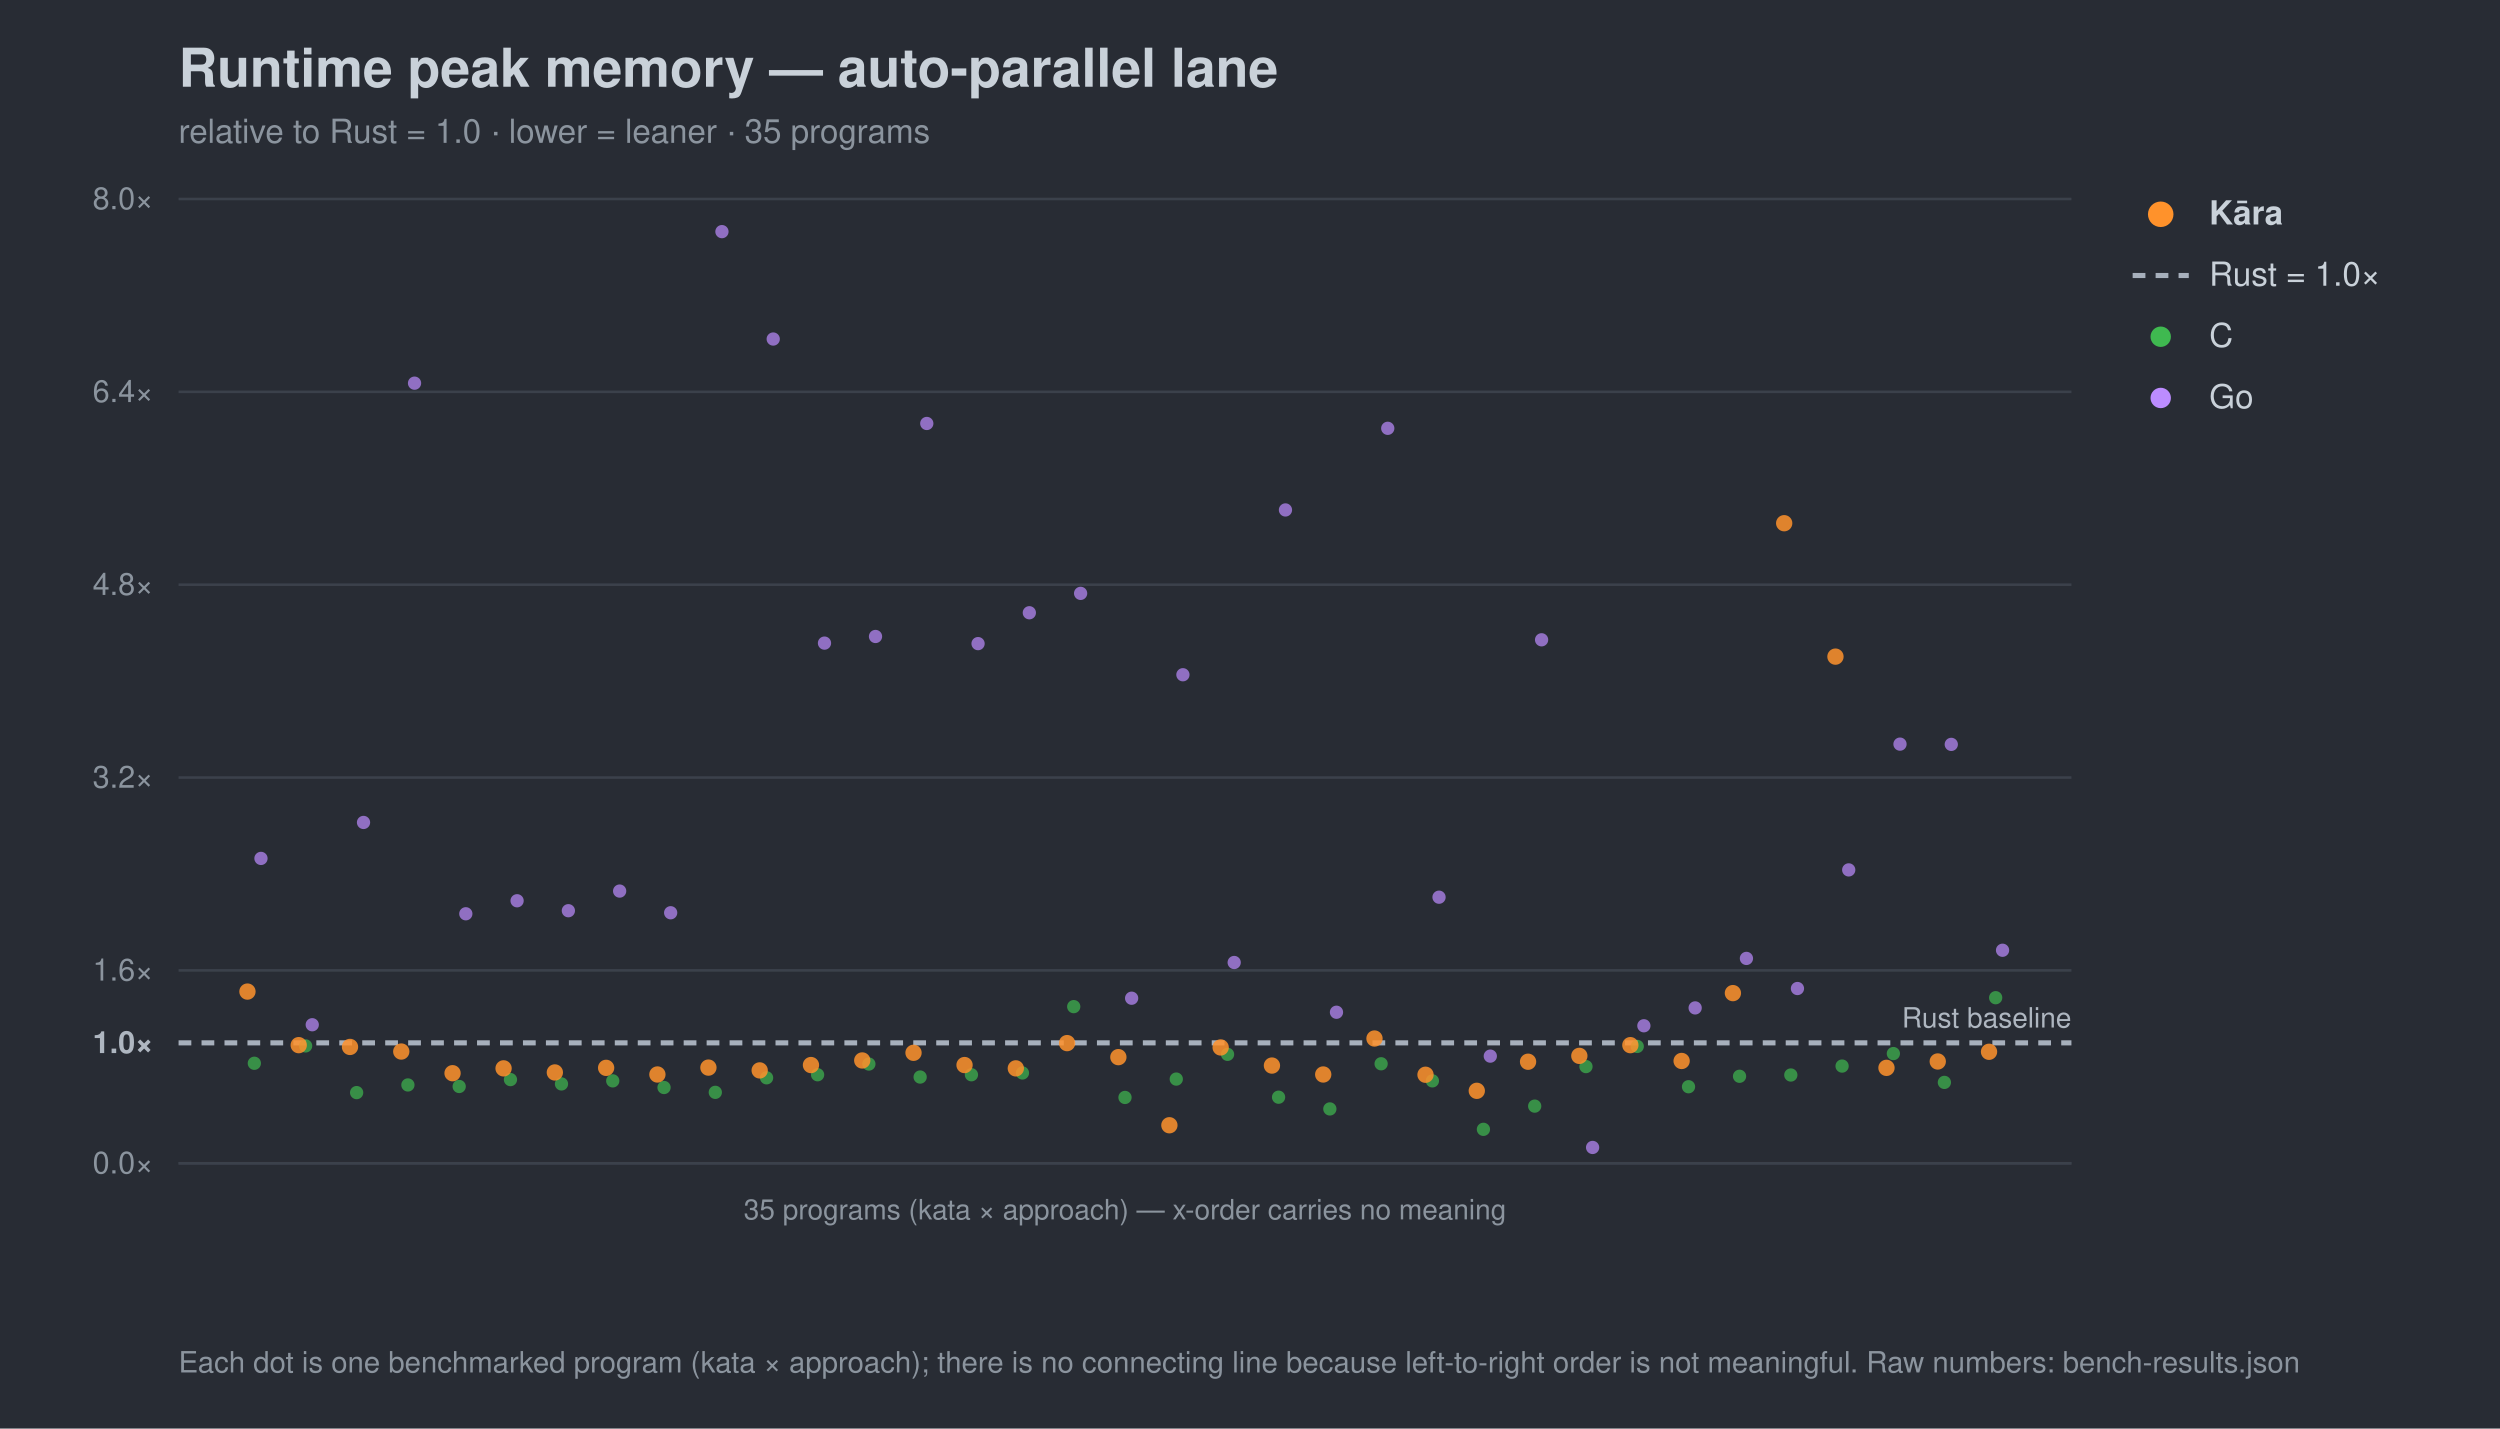
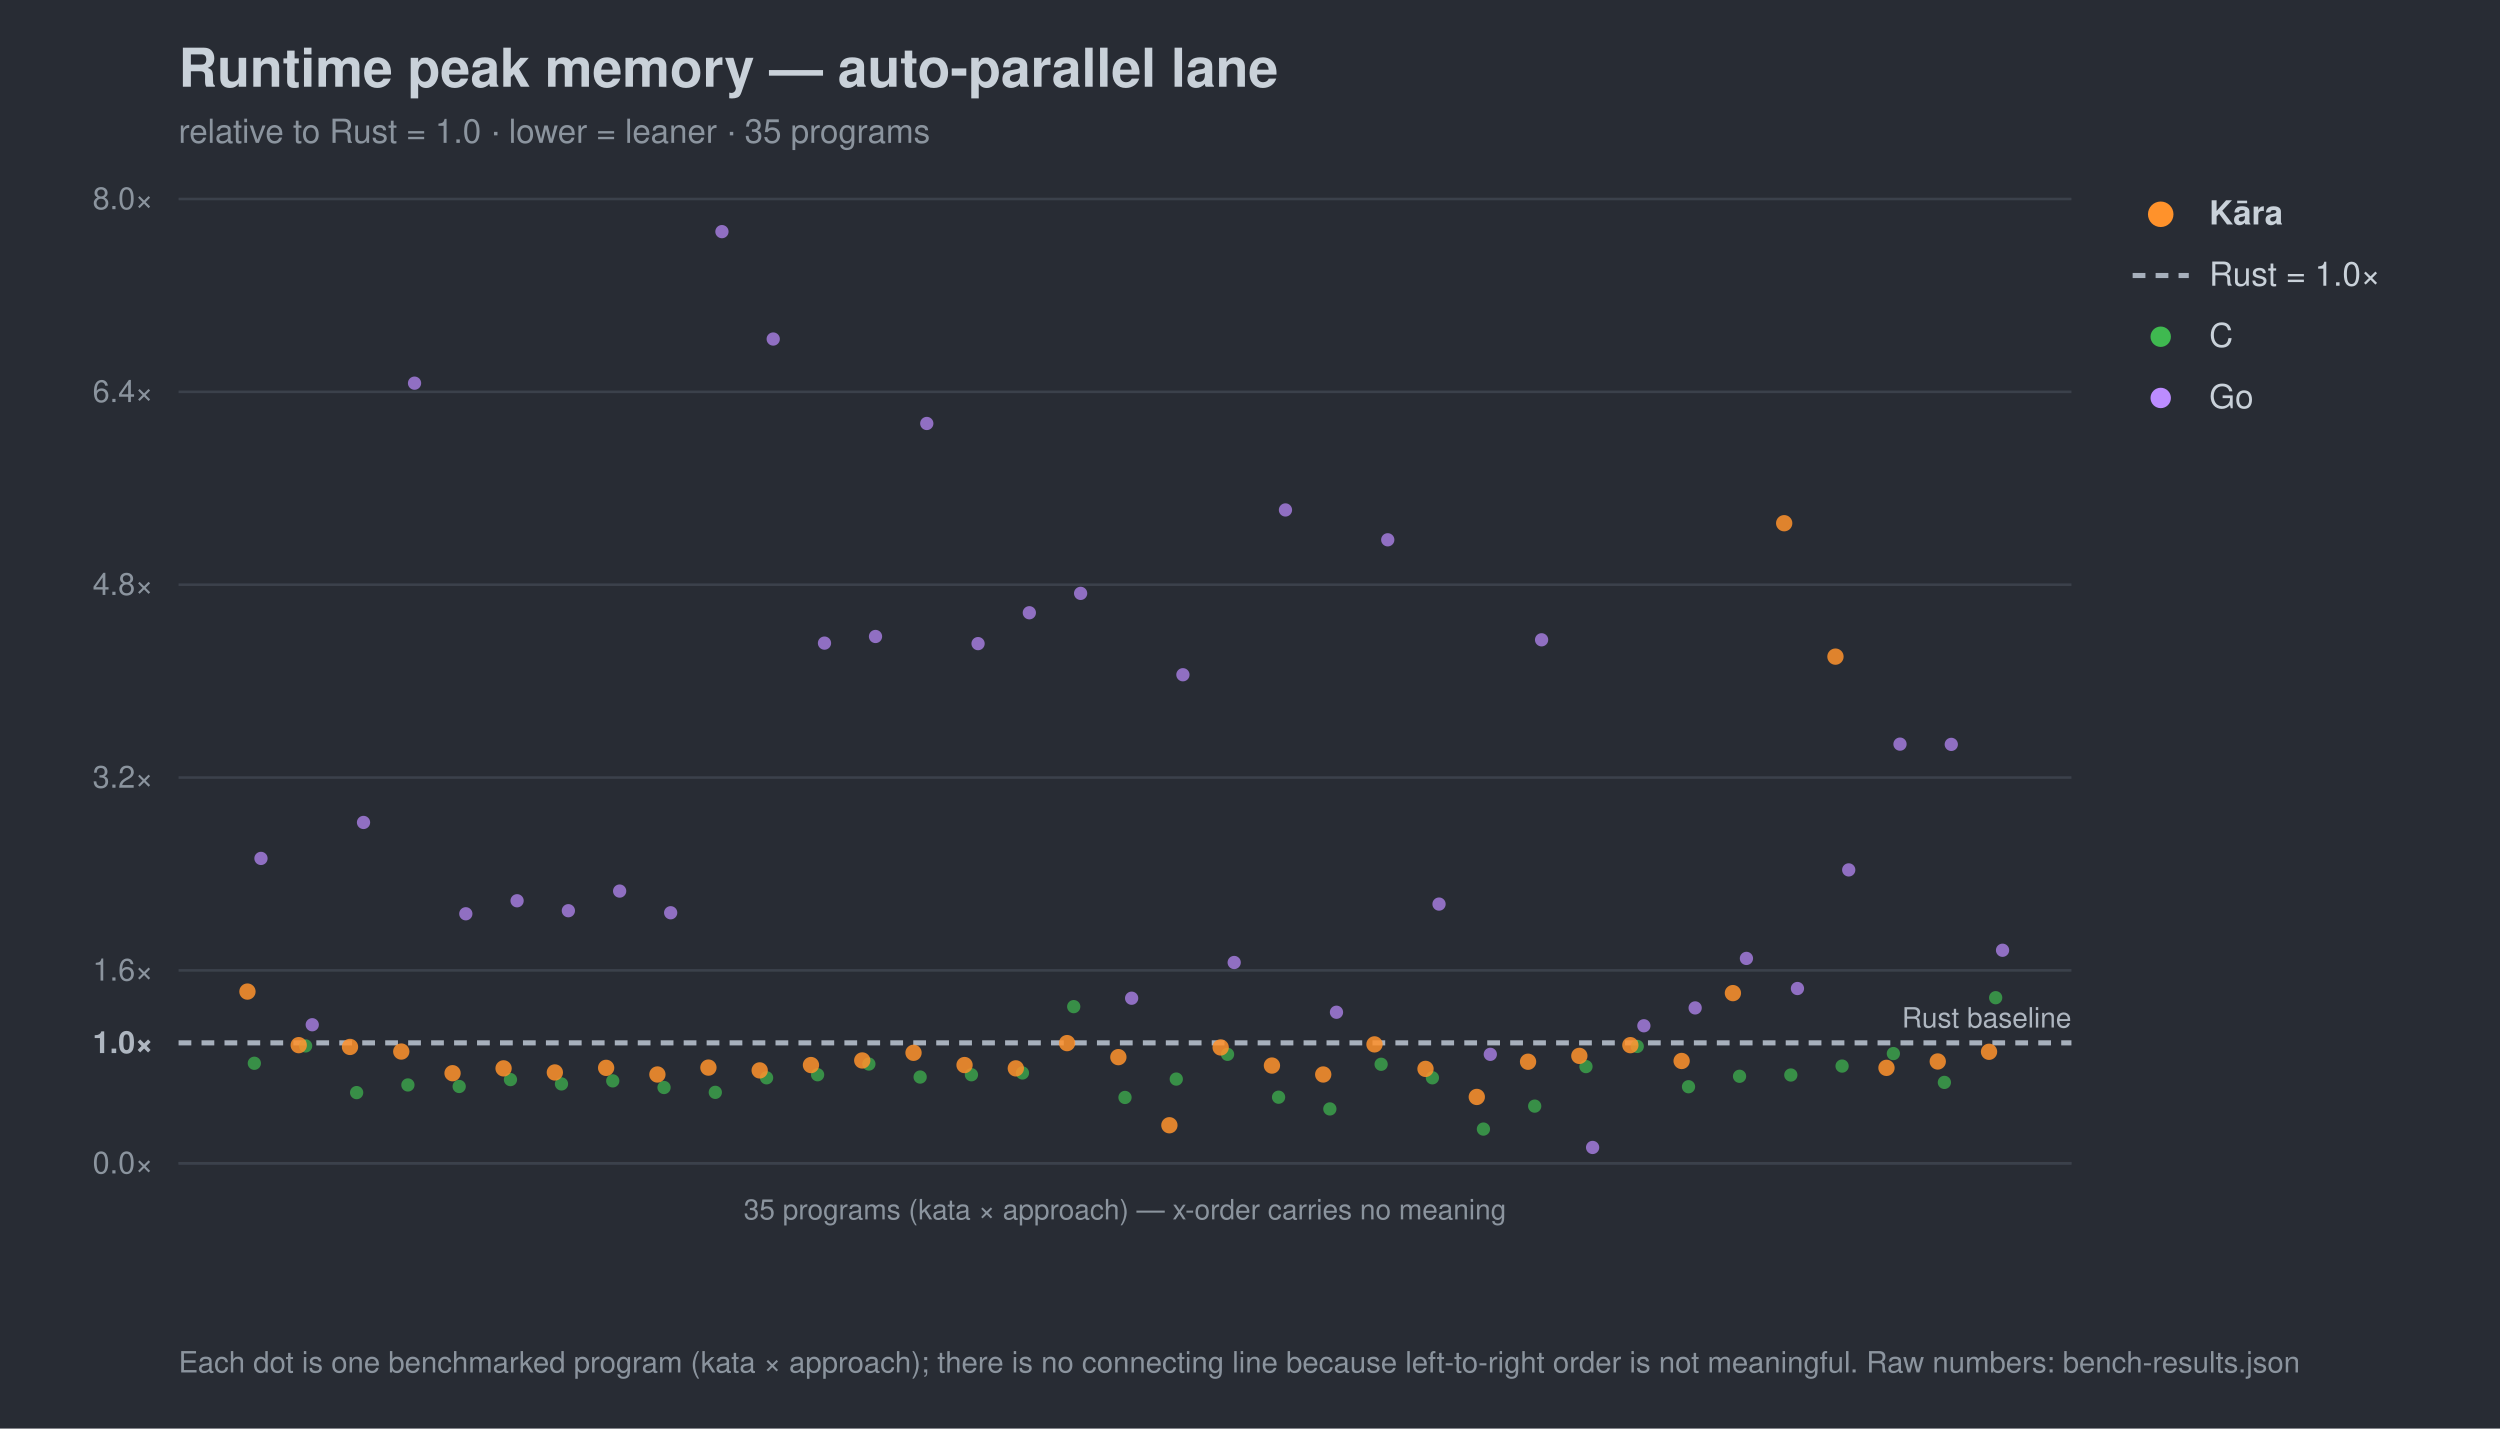
<svg xmlns="http://www.w3.org/2000/svg" width="980" height="560" viewBox="0 0 980 560" font-family="-apple-system,Segoe UI,Helvetica,Arial,sans-serif">
  <rect width="980" height="560" fill="#282c34" />
  <text x="70" y="34" font-size="21" font-weight="700" fill="#c9d1d9">Runtime peak memory — auto-parallel lane</text>
  <text x="70" y="56" font-size="13" fill="#8b949e">relative to Rust = 1.0 · lower = leaner · 35 programs</text>
  <line x1="70" y1="456.0" x2="812" y2="456.0" stroke="#3b414b" stroke-width="1" />
  <text x="60" y="460.0" font-size="12" text-anchor="end" fill="#8b949e">0.0×</text>
  <line x1="70" y1="408.8" x2="812" y2="408.8" stroke="#a7b0bc" stroke-width="2" stroke-dasharray="5 4" />
  <text x="60" y="412.8" font-size="12" text-anchor="end" fill="#aeb6c0" font-weight="700">1.0×</text>
  <line x1="70" y1="380.4" x2="812" y2="380.4" stroke="#3b414b" stroke-width="1" />
  <text x="60" y="384.4" font-size="12" text-anchor="end" fill="#8b949e">1.6×</text>
  <line x1="70" y1="304.8" x2="812" y2="304.8" stroke="#3b414b" stroke-width="1" />
  <text x="60" y="308.8" font-size="12" text-anchor="end" fill="#8b949e">3.2×</text>
  <line x1="70" y1="229.2" x2="812" y2="229.2" stroke="#3b414b" stroke-width="1" />
  <text x="60" y="233.2" font-size="12" text-anchor="end" fill="#8b949e">4.8×</text>
  <line x1="70" y1="153.6" x2="812" y2="153.6" stroke="#3b414b" stroke-width="1" />
  <text x="60" y="157.6" font-size="12" text-anchor="end" fill="#8b949e">6.4×</text>
  <line x1="70" y1="78.0" x2="812" y2="78.0" stroke="#3b414b" stroke-width="1" />
  <text x="60" y="82.0" font-size="12" text-anchor="end" fill="#8b949e">8.0×</text>
  <text x="812" y="402.8" font-size="11" text-anchor="end" fill="#aeb6c0">Rust baseline</text>
  <line x1="70" y1="456" x2="812" y2="456" stroke="#3b414b" />
  <text x="441.0" y="478" font-size="11" text-anchor="middle" fill="#8b949e">35 programs (kata × approach) — x-order carries no meaning</text>
  <circle cx="99.7" cy="416.8" r="2.6" fill="#3fb950" opacity="0.7" />
  <circle cx="119.8" cy="410.0" r="2.6" fill="#3fb950" opacity="0.7" />
  <circle cx="139.8" cy="428.3" r="2.6" fill="#3fb950" opacity="0.7" />
  <circle cx="159.9" cy="425.3" r="2.6" fill="#3fb950" opacity="0.7" />
  <circle cx="180.0" cy="425.9" r="2.6" fill="#3fb950" opacity="0.7" />
  <circle cx="200.1" cy="423.2" r="2.6" fill="#3fb950" opacity="0.7" />
  <circle cx="220.1" cy="424.9" r="2.6" fill="#3fb950" opacity="0.7" />
  <circle cx="240.2" cy="423.7" r="2.6" fill="#3fb950" opacity="0.7" />
  <circle cx="260.3" cy="426.3" r="2.6" fill="#3fb950" opacity="0.7" />
  <circle cx="280.4" cy="428.2" r="2.6" fill="#3fb950" opacity="0.7" />
  <circle cx="300.5" cy="422.5" r="2.6" fill="#3fb950" opacity="0.7" />
  <circle cx="320.5" cy="421.3" r="2.6" fill="#3fb950" opacity="0.7" />
  <circle cx="340.6" cy="417.1" r="2.6" fill="#3fb950" opacity="0.7" />
  <circle cx="360.7" cy="422.2" r="2.6" fill="#3fb950" opacity="0.7" />
  <circle cx="380.8" cy="421.3" r="2.6" fill="#3fb950" opacity="0.7" />
  <circle cx="400.8" cy="420.6" r="2.6" fill="#3fb950" opacity="0.7" />
  <circle cx="420.9" cy="394.6" r="2.6" fill="#3fb950" opacity="0.7" />
  <circle cx="441.0" cy="430.2" r="2.6" fill="#3fb950" opacity="0.7" />
  <circle cx="461.1" cy="423.0" r="2.6" fill="#3fb950" opacity="0.7" />
  <circle cx="481.2" cy="413.3" r="2.6" fill="#3fb950" opacity="0.7" />
  <circle cx="501.2" cy="430.1" r="2.6" fill="#3fb950" opacity="0.7" />
  <circle cx="521.3" cy="434.7" r="2.6" fill="#3fb950" opacity="0.7" />
-   <circle cx="541.4" cy="417.0" r="2.6" fill="#3fb950" opacity="0.7" />
-   <circle cx="561.5" cy="423.7" r="2.6" fill="#3fb950" opacity="0.7" />
-   <circle cx="581.5" cy="442.7" r="2.6" fill="#3fb950" opacity="0.7" />
+   <circle cx="541.4" cy="417.2" r="2.6" fill="#3fb950" opacity="0.7" />
+   <circle cx="561.5" cy="422.5" r="2.6" fill="#3fb950" opacity="0.7" />
+   <circle cx="581.5" cy="442.6" r="2.6" fill="#3fb950" opacity="0.7" />
  <circle cx="601.6" cy="433.6" r="2.6" fill="#3fb950" opacity="0.7" />
  <circle cx="621.7" cy="418.1" r="2.6" fill="#3fb950" opacity="0.7" />
  <circle cx="641.8" cy="410.2" r="2.6" fill="#3fb950" opacity="0.7" />
  <circle cx="661.9" cy="426.0" r="2.6" fill="#3fb950" opacity="0.7" />
  <circle cx="681.9" cy="421.9" r="2.6" fill="#3fb950" opacity="0.7" />
  <circle cx="702.0" cy="421.4" r="2.6" fill="#3fb950" opacity="0.7" />
  <circle cx="722.1" cy="417.9" r="2.6" fill="#3fb950" opacity="0.7" />
  <circle cx="742.2" cy="413.0" r="2.6" fill="#3fb950" opacity="0.7" />
  <circle cx="762.2" cy="424.3" r="2.6" fill="#3fb950" opacity="0.7" />
  <circle cx="782.3" cy="391.1" r="2.6" fill="#3fb950" opacity="0.7" />
  <circle cx="102.3" cy="336.5" r="2.6" fill="#bc8cff" opacity="0.7" />
  <circle cx="122.4" cy="401.7" r="2.6" fill="#bc8cff" opacity="0.7" />
  <circle cx="142.5" cy="322.4" r="2.6" fill="#bc8cff" opacity="0.7" />
  <circle cx="162.5" cy="150.2" r="2.6" fill="#bc8cff" opacity="0.7" />
  <circle cx="182.6" cy="358.2" r="2.6" fill="#bc8cff" opacity="0.7" />
  <circle cx="202.7" cy="353.1" r="2.6" fill="#bc8cff" opacity="0.7" />
  <circle cx="222.8" cy="357.0" r="2.6" fill="#bc8cff" opacity="0.7" />
  <circle cx="242.9" cy="349.3" r="2.6" fill="#bc8cff" opacity="0.7" />
  <circle cx="262.9" cy="357.8" r="2.6" fill="#bc8cff" opacity="0.7" />
  <circle cx="283.0" cy="90.8" r="2.6" fill="#bc8cff" opacity="0.7" />
  <circle cx="303.1" cy="132.9" r="2.6" fill="#bc8cff" opacity="0.7" />
  <circle cx="323.2" cy="252.1" r="2.6" fill="#bc8cff" opacity="0.7" />
  <circle cx="343.2" cy="249.5" r="2.6" fill="#bc8cff" opacity="0.7" />
  <circle cx="363.3" cy="166.0" r="2.6" fill="#bc8cff" opacity="0.7" />
  <circle cx="383.4" cy="252.3" r="2.6" fill="#bc8cff" opacity="0.7" />
  <circle cx="403.5" cy="240.2" r="2.6" fill="#bc8cff" opacity="0.7" />
  <circle cx="423.6" cy="232.6" r="2.6" fill="#bc8cff" opacity="0.7" />
  <circle cx="443.6" cy="391.3" r="2.6" fill="#bc8cff" opacity="0.7" />
  <circle cx="463.7" cy="264.5" r="2.6" fill="#bc8cff" opacity="0.7" />
  <circle cx="483.8" cy="377.3" r="2.6" fill="#bc8cff" opacity="0.7" />
  <circle cx="503.9" cy="199.9" r="2.6" fill="#bc8cff" opacity="0.7" />
  <circle cx="523.9" cy="396.8" r="2.6" fill="#bc8cff" opacity="0.7" />
-   <circle cx="544.0" cy="167.9" r="2.6" fill="#bc8cff" opacity="0.7" />
-   <circle cx="564.1" cy="351.7" r="2.6" fill="#bc8cff" opacity="0.7" />
-   <circle cx="584.2" cy="414.0" r="2.6" fill="#bc8cff" opacity="0.7" />
+   <circle cx="544.0" cy="211.6" r="2.6" fill="#bc8cff" opacity="0.7" />
+   <circle cx="564.1" cy="354.4" r="2.6" fill="#bc8cff" opacity="0.7" />
+   <circle cx="584.2" cy="413.3" r="2.6" fill="#bc8cff" opacity="0.7" />
  <circle cx="604.3" cy="250.8" r="2.6" fill="#bc8cff" opacity="0.7" />
  <circle cx="624.3" cy="449.8" r="2.6" fill="#bc8cff" opacity="0.7" />
  <circle cx="644.4" cy="402.1" r="2.6" fill="#bc8cff" opacity="0.7" />
  <circle cx="664.5" cy="395.1" r="2.6" fill="#bc8cff" opacity="0.7" />
  <circle cx="684.6" cy="375.7" r="2.6" fill="#bc8cff" opacity="0.7" />
  <circle cx="704.6" cy="387.5" r="2.6" fill="#bc8cff" opacity="0.7" />
  <circle cx="724.7" cy="341.0" r="2.6" fill="#bc8cff" opacity="0.7" />
  <circle cx="744.8" cy="291.7" r="2.6" fill="#bc8cff" opacity="0.7" />
  <circle cx="764.9" cy="291.8" r="2.6" fill="#bc8cff" opacity="0.7" />
  <circle cx="785.0" cy="372.5" r="2.6" fill="#bc8cff" opacity="0.7" />
  <circle cx="97.0" cy="388.7" r="3.2" fill="#ff922b" opacity="0.85" />
  <circle cx="117.1" cy="409.7" r="3.2" fill="#ff922b" opacity="0.85" />
  <circle cx="137.2" cy="410.4" r="3.2" fill="#ff922b" opacity="0.85" />
  <circle cx="157.3" cy="412.2" r="3.2" fill="#ff922b" opacity="0.85" />
  <circle cx="177.4" cy="420.7" r="3.2" fill="#ff922b" opacity="0.85" />
  <circle cx="197.4" cy="418.8" r="3.2" fill="#ff922b" opacity="0.85" />
  <circle cx="217.5" cy="420.4" r="3.2" fill="#ff922b" opacity="0.85" />
  <circle cx="237.6" cy="418.6" r="3.2" fill="#ff922b" opacity="0.85" />
  <circle cx="257.7" cy="421.2" r="3.2" fill="#ff922b" opacity="0.85" />
  <circle cx="277.7" cy="418.5" r="3.2" fill="#ff922b" opacity="0.85" />
  <circle cx="297.8" cy="419.6" r="3.2" fill="#ff922b" opacity="0.85" />
  <circle cx="317.9" cy="417.5" r="3.2" fill="#ff922b" opacity="0.85" />
  <circle cx="338.0" cy="415.7" r="3.2" fill="#ff922b" opacity="0.85" />
  <circle cx="358.1" cy="412.7" r="3.2" fill="#ff922b" opacity="0.85" />
  <circle cx="378.1" cy="417.5" r="3.2" fill="#ff922b" opacity="0.85" />
  <circle cx="398.2" cy="418.8" r="3.2" fill="#ff922b" opacity="0.85" />
  <circle cx="418.3" cy="408.9" r="3.2" fill="#ff922b" opacity="0.85" />
  <circle cx="438.4" cy="414.4" r="3.2" fill="#ff922b" opacity="0.85" />
  <circle cx="458.4" cy="441.1" r="3.2" fill="#ff922b" opacity="0.85" />
  <circle cx="478.5" cy="410.6" r="3.2" fill="#ff922b" opacity="0.85" />
  <circle cx="498.6" cy="417.7" r="3.2" fill="#ff922b" opacity="0.85" />
  <circle cx="518.7" cy="421.2" r="3.2" fill="#ff922b" opacity="0.85" />
-   <circle cx="538.8" cy="407.1" r="3.2" fill="#ff922b" opacity="0.85" />
-   <circle cx="558.8" cy="421.3" r="3.2" fill="#ff922b" opacity="0.85" />
-   <circle cx="578.9" cy="427.6" r="3.2" fill="#ff922b" opacity="0.85" />
+   <circle cx="538.8" cy="409.4" r="3.2" fill="#ff922b" opacity="0.85" />
+   <circle cx="558.8" cy="419.0" r="3.2" fill="#ff922b" opacity="0.85" />
+   <circle cx="578.9" cy="430.0" r="3.2" fill="#ff922b" opacity="0.85" />
  <circle cx="599.0" cy="416.2" r="3.2" fill="#ff922b" opacity="0.85" />
  <circle cx="619.1" cy="413.9" r="3.2" fill="#ff922b" opacity="0.85" />
  <circle cx="639.1" cy="409.7" r="3.2" fill="#ff922b" opacity="0.85" />
  <circle cx="659.2" cy="415.9" r="3.2" fill="#ff922b" opacity="0.85" />
  <circle cx="679.3" cy="389.3" r="3.2" fill="#ff922b" opacity="0.85" />
  <circle cx="699.4" cy="205.1" r="3.2" fill="#ff922b" opacity="0.85" />
  <circle cx="719.5" cy="257.4" r="3.2" fill="#ff922b" opacity="0.85" />
  <circle cx="739.5" cy="418.6" r="3.2" fill="#ff922b" opacity="0.85" />
  <circle cx="759.6" cy="416.1" r="3.2" fill="#ff922b" opacity="0.85" />
  <circle cx="779.7" cy="412.3" r="3.2" fill="#ff922b" opacity="0.85" />
  <circle cx="847" cy="84" r="5" fill="#ff922b" />
  <text x="866" y="88" font-size="13" fill="#c9d1d9" font-weight="700">Kāra</text>
  <line x1="836" y1="108" x2="858" y2="108" stroke="#a7b0bc" stroke-width="2" stroke-dasharray="5 4" />
  <text x="866" y="112" font-size="13" fill="#c9d1d9" font-weight="400">Rust = 1.0×</text>
  <circle cx="847" cy="132" r="4" fill="#3fb950" />
  <text x="866" y="136" font-size="13" fill="#c9d1d9" font-weight="400">C</text>
  <circle cx="847" cy="156" r="4" fill="#bc8cff" />
  <text x="866" y="160" font-size="13" fill="#c9d1d9" font-weight="400">Go</text>
  <text x="70" y="538" font-size="11.5" fill="#8b949e">Each dot is one benchmarked program (kata × approach); there is no connecting line because left-to-right order is not meaningful. Raw numbers: bench-results.json</text>
</svg>
